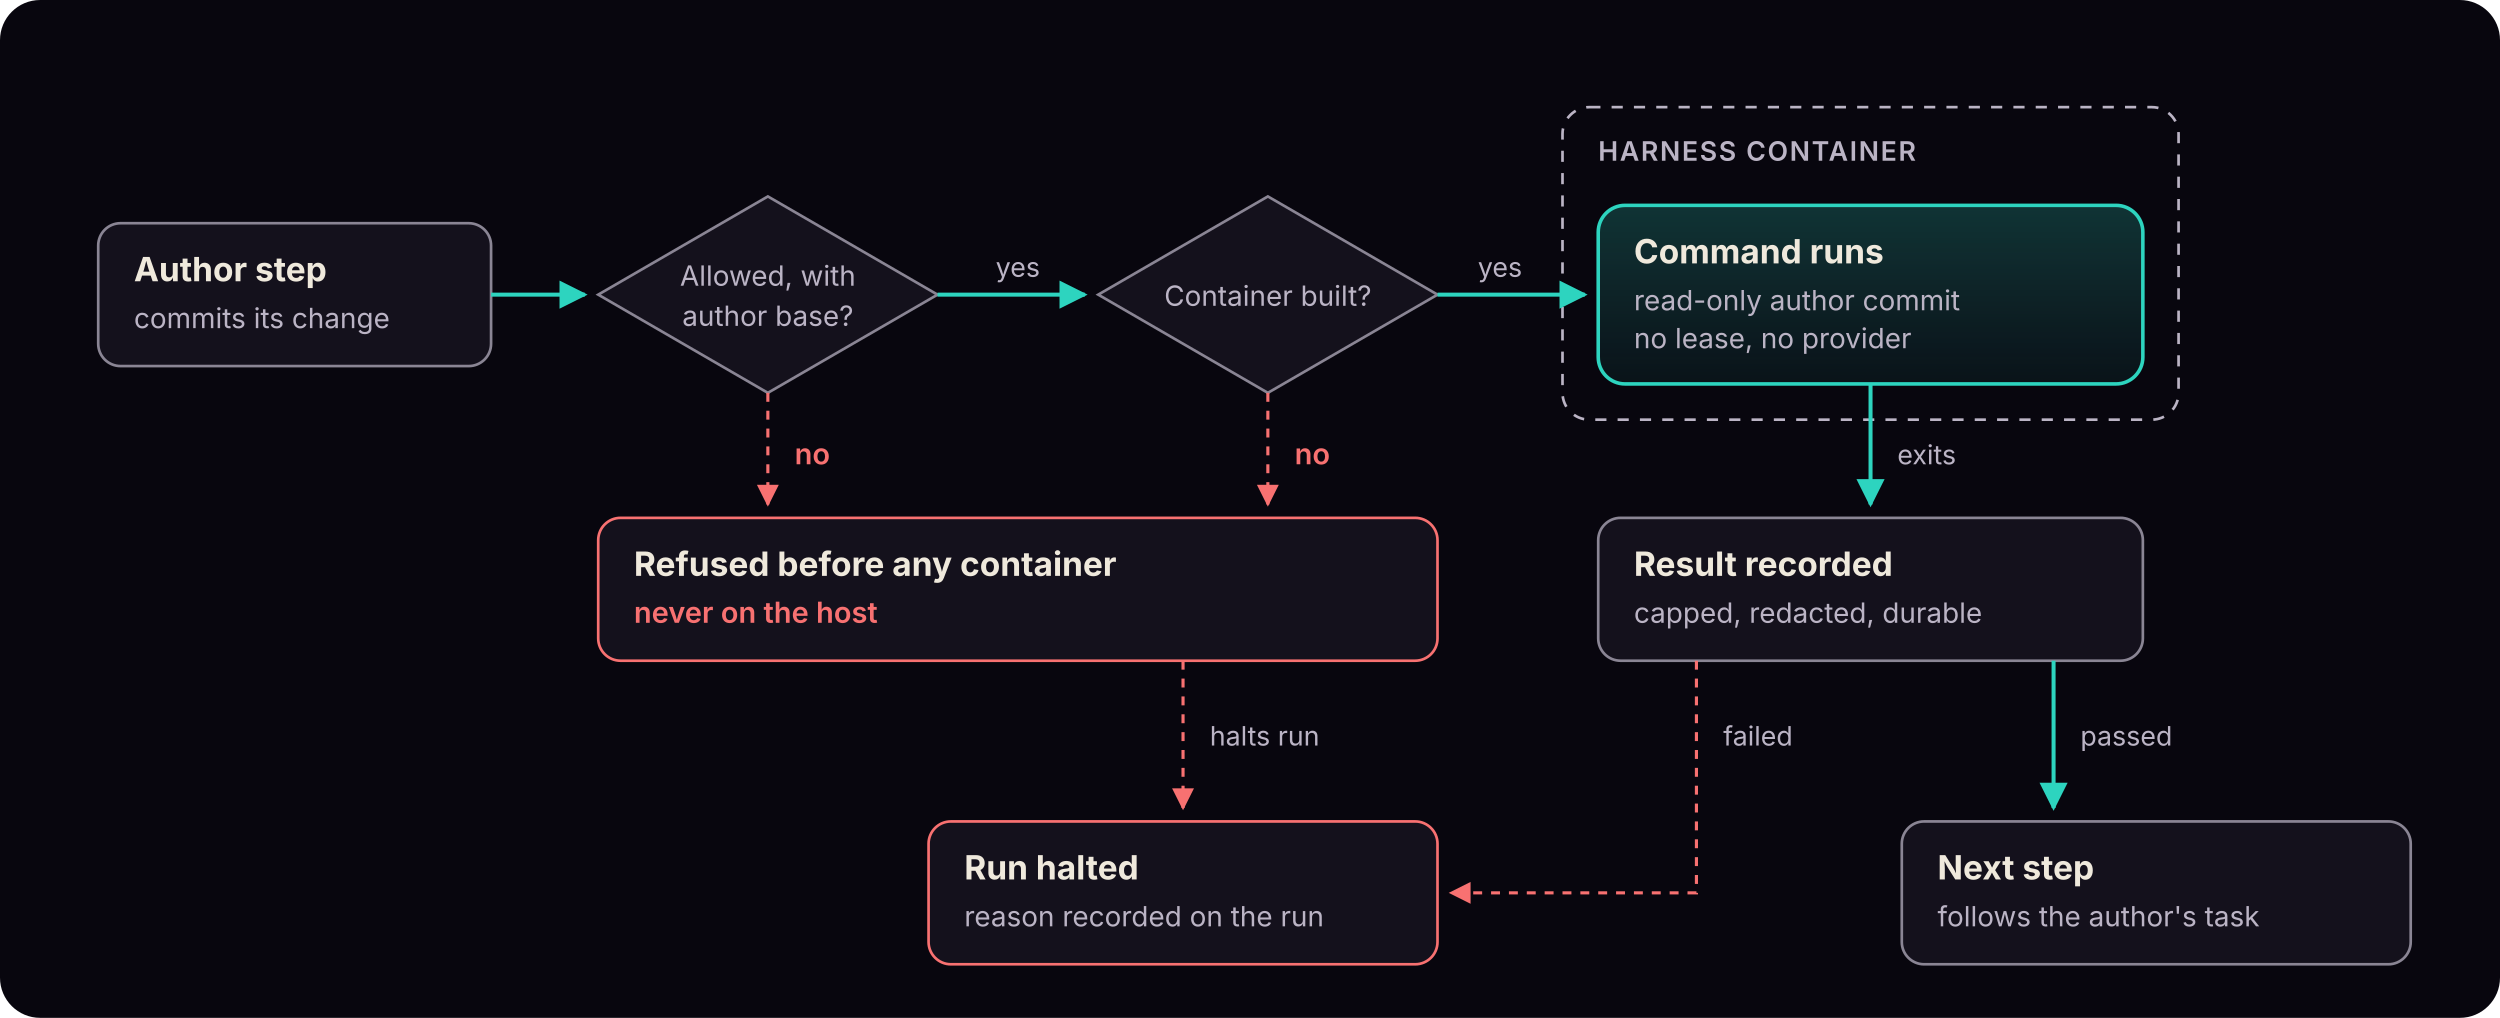
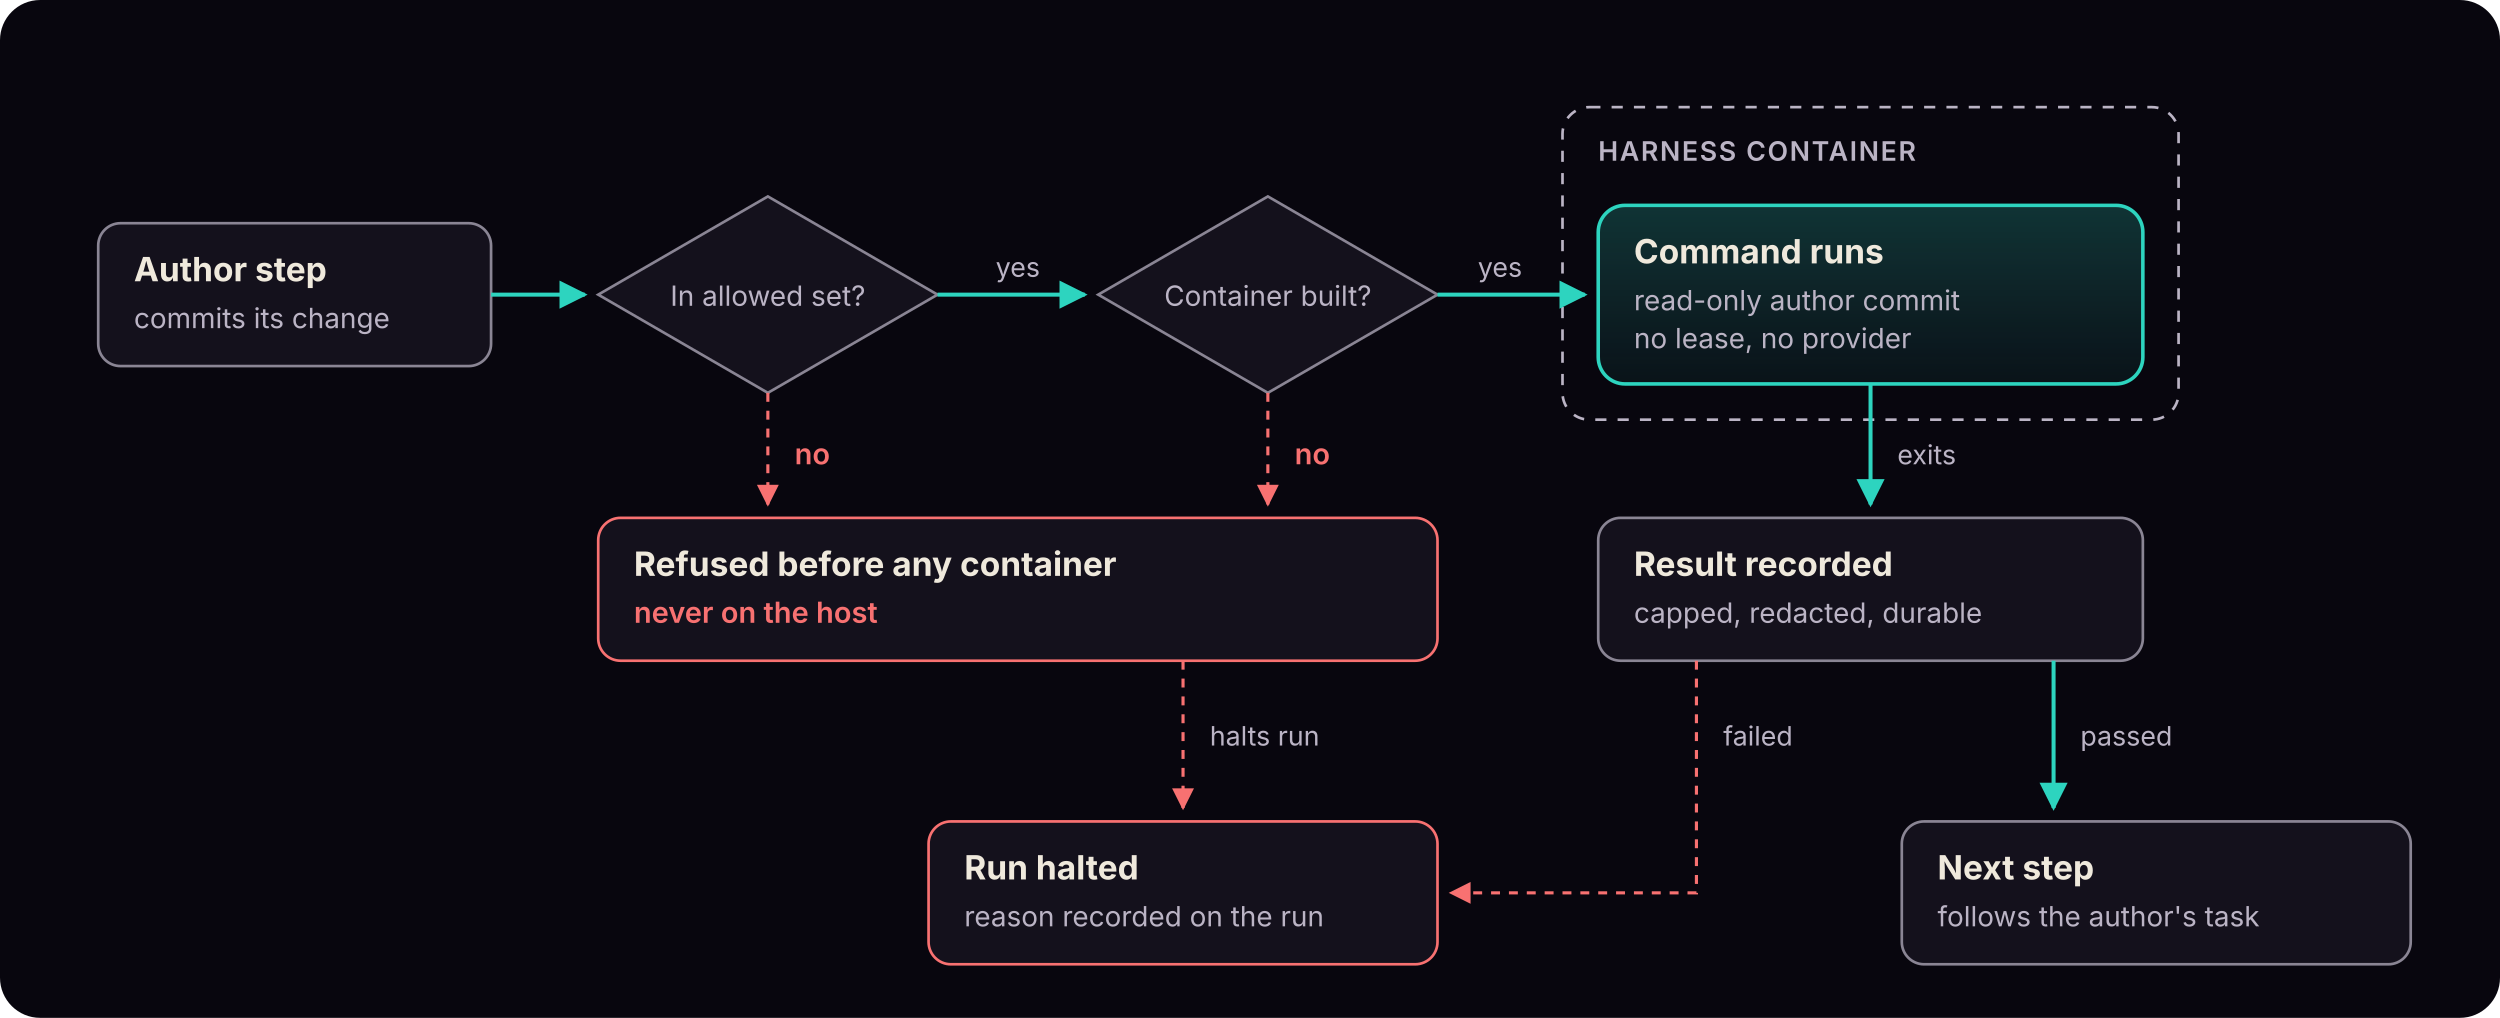
<svg xmlns="http://www.w3.org/2000/svg" viewBox="0 0 1120 456" role="img" aria-labelledby="t d" data-diagram="flow" font-family="system-ui, -apple-system, BlinkMacSystemFont, 'Segoe UI', sans-serif">
  <defs>
    <marker id="a" viewBox="0 0 10 10" refX="9" refY="5" markerWidth="7" markerHeight="7" orient="auto-start-reverse">
      <path d="M0 0 10 5 0 10z" fill="#2dd4bf" />
    </marker>
    <marker id="m" viewBox="0 0 10 10" refX="9" refY="5" markerWidth="7" markerHeight="7" orient="auto-start-reverse">
      <path d="M0 0 10 5 0 10z" fill="#8a8594" />
    </marker>
    <marker id="x" viewBox="0 0 10 10" refX="9" refY="5" markerWidth="7" markerHeight="7" orient="auto-start-reverse">
      <path d="M0 0 10 5 0 10z" fill="#f87171" />
    </marker>
    <linearGradient id="glow" x1="0" y1="0" x2="0" y2="1">
      <stop offset="0" stop-color="#2dd4bf" stop-opacity=".22" />
      <stop offset="1" stop-color="#2dd4bf" stop-opacity=".06" />
    </linearGradient>
    <style>
      .box{fill:#14111c;stroke:#8a8594;stroke-width:1.2}
      .key{fill:url(#glow);stroke:#2dd4bf;stroke-width:1.6}
      .bad{fill:#14111c;stroke:#f87171;stroke-width:1.2}
      .frame{fill:none;stroke:#bbb4c5;stroke-dasharray:5 5;stroke-width:1.2}
      .h{fill:#efe9dc;font-size:15px;font-weight:650}
      .s{fill:#bbb4c5;font-size:12.5px}
      .idt{fill:#bbb4c5;font-size:12px;font-weight:600;letter-spacing:.06em}
      .lbl{fill:#bbb4c5;font-size:12px}
      .no{fill:#f87171;font-size:13px;font-weight:600}
      .f{stroke:#2dd4bf;stroke-width:1.8;fill:none}
      .deny{stroke:#f87171;stroke-width:1.4;fill:none;stroke-dasharray:4 4}
    </style>
  </defs>
  <rect width="1120" height="456" rx="18" fill="#08060e" />
  <rect class="box" x="44" y="100" width="176" height="64" rx="10" />
  <text class="h" x="60" y="126">Author step</text>
  <text class="s" x="60" y="147">commits its change</text>
  <polygon class="box" points="268,132 344,88 420,132 344,176" />
-   <text class="s" x="344" y="128" text-anchor="middle">Allowed, with</text>
-   <text class="s" x="344" y="146" text-anchor="middle">author base?</text>
+   <text class="s" x="344" y="137" text-anchor="middle">In allowed set?</text>
  <polygon class="box" points="492,132 568,88 644,132 568,176" />
  <text class="s" x="568" y="137" text-anchor="middle">Container built?</text>
  <rect class="frame" x="700" y="48" width="276" height="140" rx="12" />
  <text class="idt" x="716" y="72">HARNESS CONTAINER</text>
  <rect class="key" x="716" y="92" width="244" height="80" rx="12" />
  <text class="h" x="732" y="118">Command runs</text>
  <text class="s" x="732" y="139">read-only author commit</text>
  <text class="s" x="732" y="156">no lease, no provider</text>
  <rect class="bad" x="268" y="232" width="376" height="64" rx="10" />
  <text class="h" x="284" y="258">Refused before any container</text>
  <text class="no" x="284" y="279">never on the host</text>
  <rect class="box" x="716" y="232" width="244" height="64" rx="10" />
  <text class="h" x="732" y="258">Result recorded</text>
  <text class="s" x="732" y="279">capped, redacted, durable</text>
  <rect class="bad" x="416" y="368" width="228" height="64" rx="10" />
  <text class="h" x="432" y="394">Run halted</text>
  <text class="s" x="432" y="415">reason recorded on the run</text>
  <rect class="box" x="852" y="368" width="228" height="64" rx="10" />
  <text class="h" x="868" y="394">Next step</text>
  <text class="s" x="868" y="415">follows the author's task</text>
  <path class="f" d="M220 132H262" marker-end="url(#a)" />
  <path class="f" d="M420 132H486" marker-end="url(#a)" />
  <text class="lbl" x="456" y="124" text-anchor="middle">yes</text>
  <path class="f" d="M644 132H710" marker-end="url(#a)" />
  <text class="lbl" x="672" y="124" text-anchor="middle">yes</text>
  <path class="deny" d="M344 176V226" marker-end="url(#x)" />
  <text class="no" x="356" y="208">no</text>
  <path class="deny" d="M568 176V226" marker-end="url(#x)" />
  <text class="no" x="580" y="208">no</text>
  <path class="deny" d="M530 296V362" marker-end="url(#x)" />
  <text class="lbl" x="542" y="334">halts run</text>
  <path class="f" d="M838 172V226" marker-end="url(#a)" />
  <text class="lbl" x="850" y="208">exits</text>
  <path class="f" d="M920 296V362" marker-end="url(#a)" />
  <text class="lbl" x="932" y="334">passed</text>
  <path class="deny" d="M760 296V400H650" marker-end="url(#x)" />
  <text class="lbl" x="772" y="334">failed</text>
</svg>
